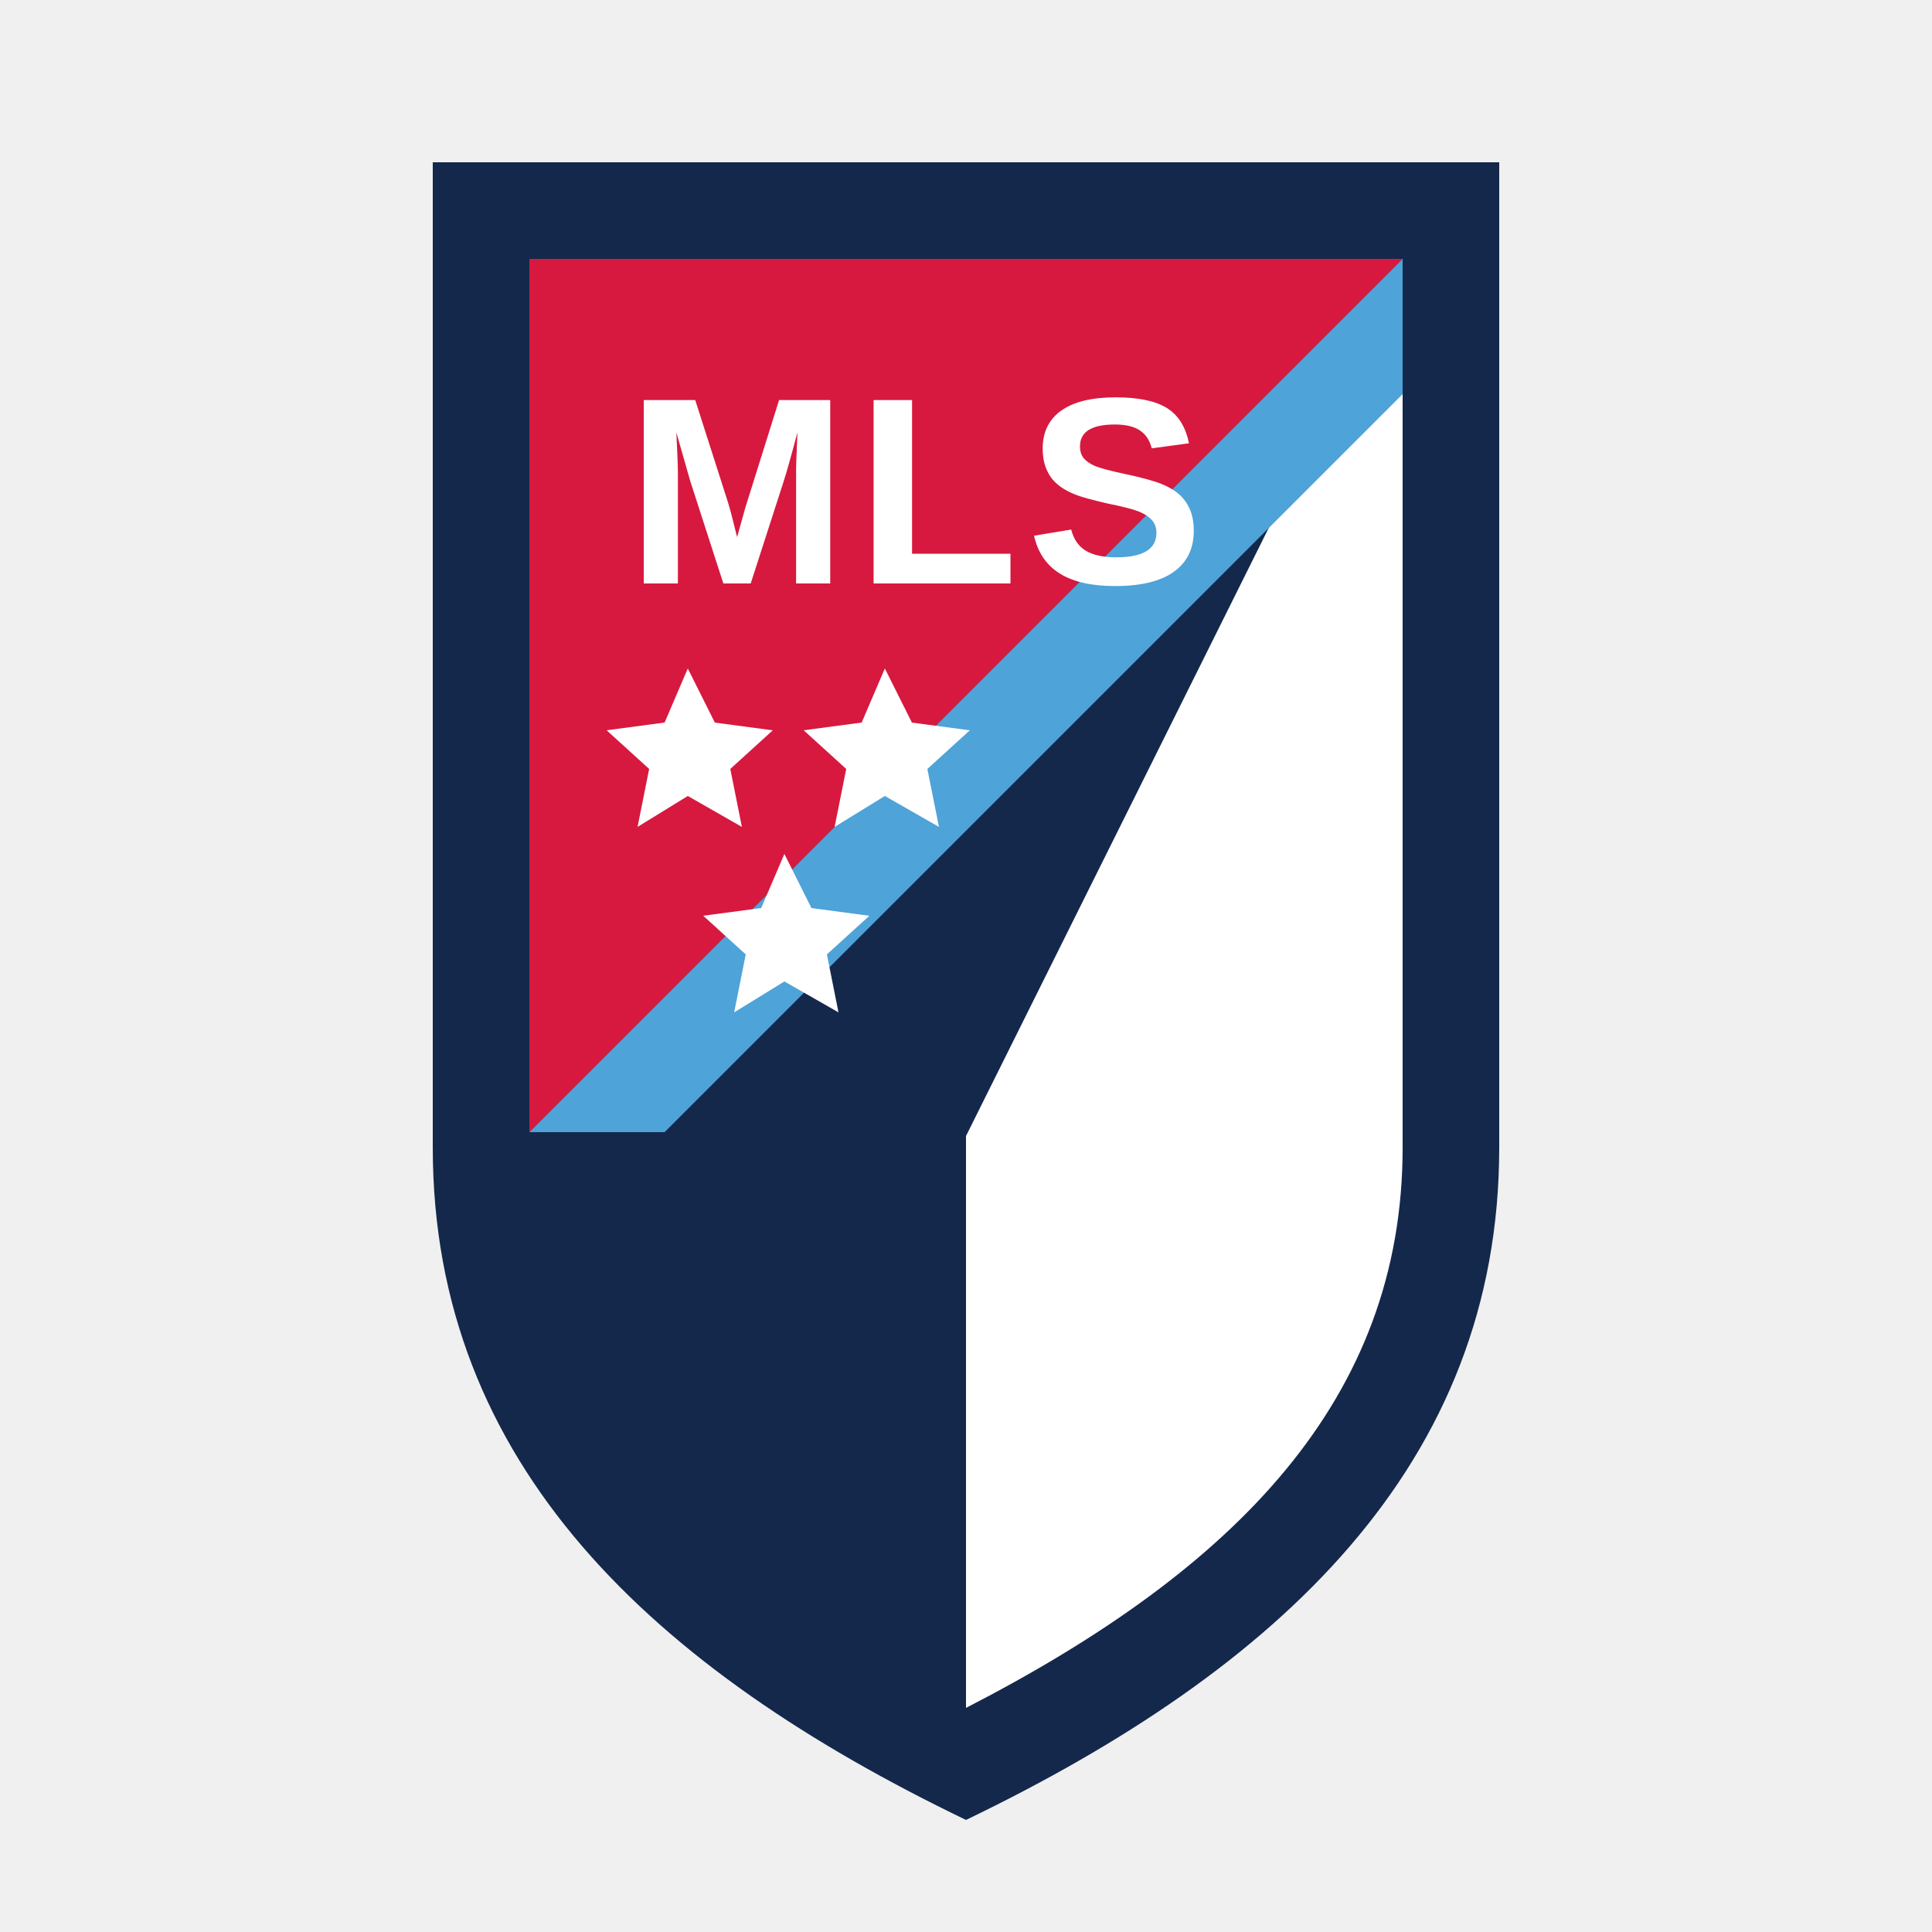
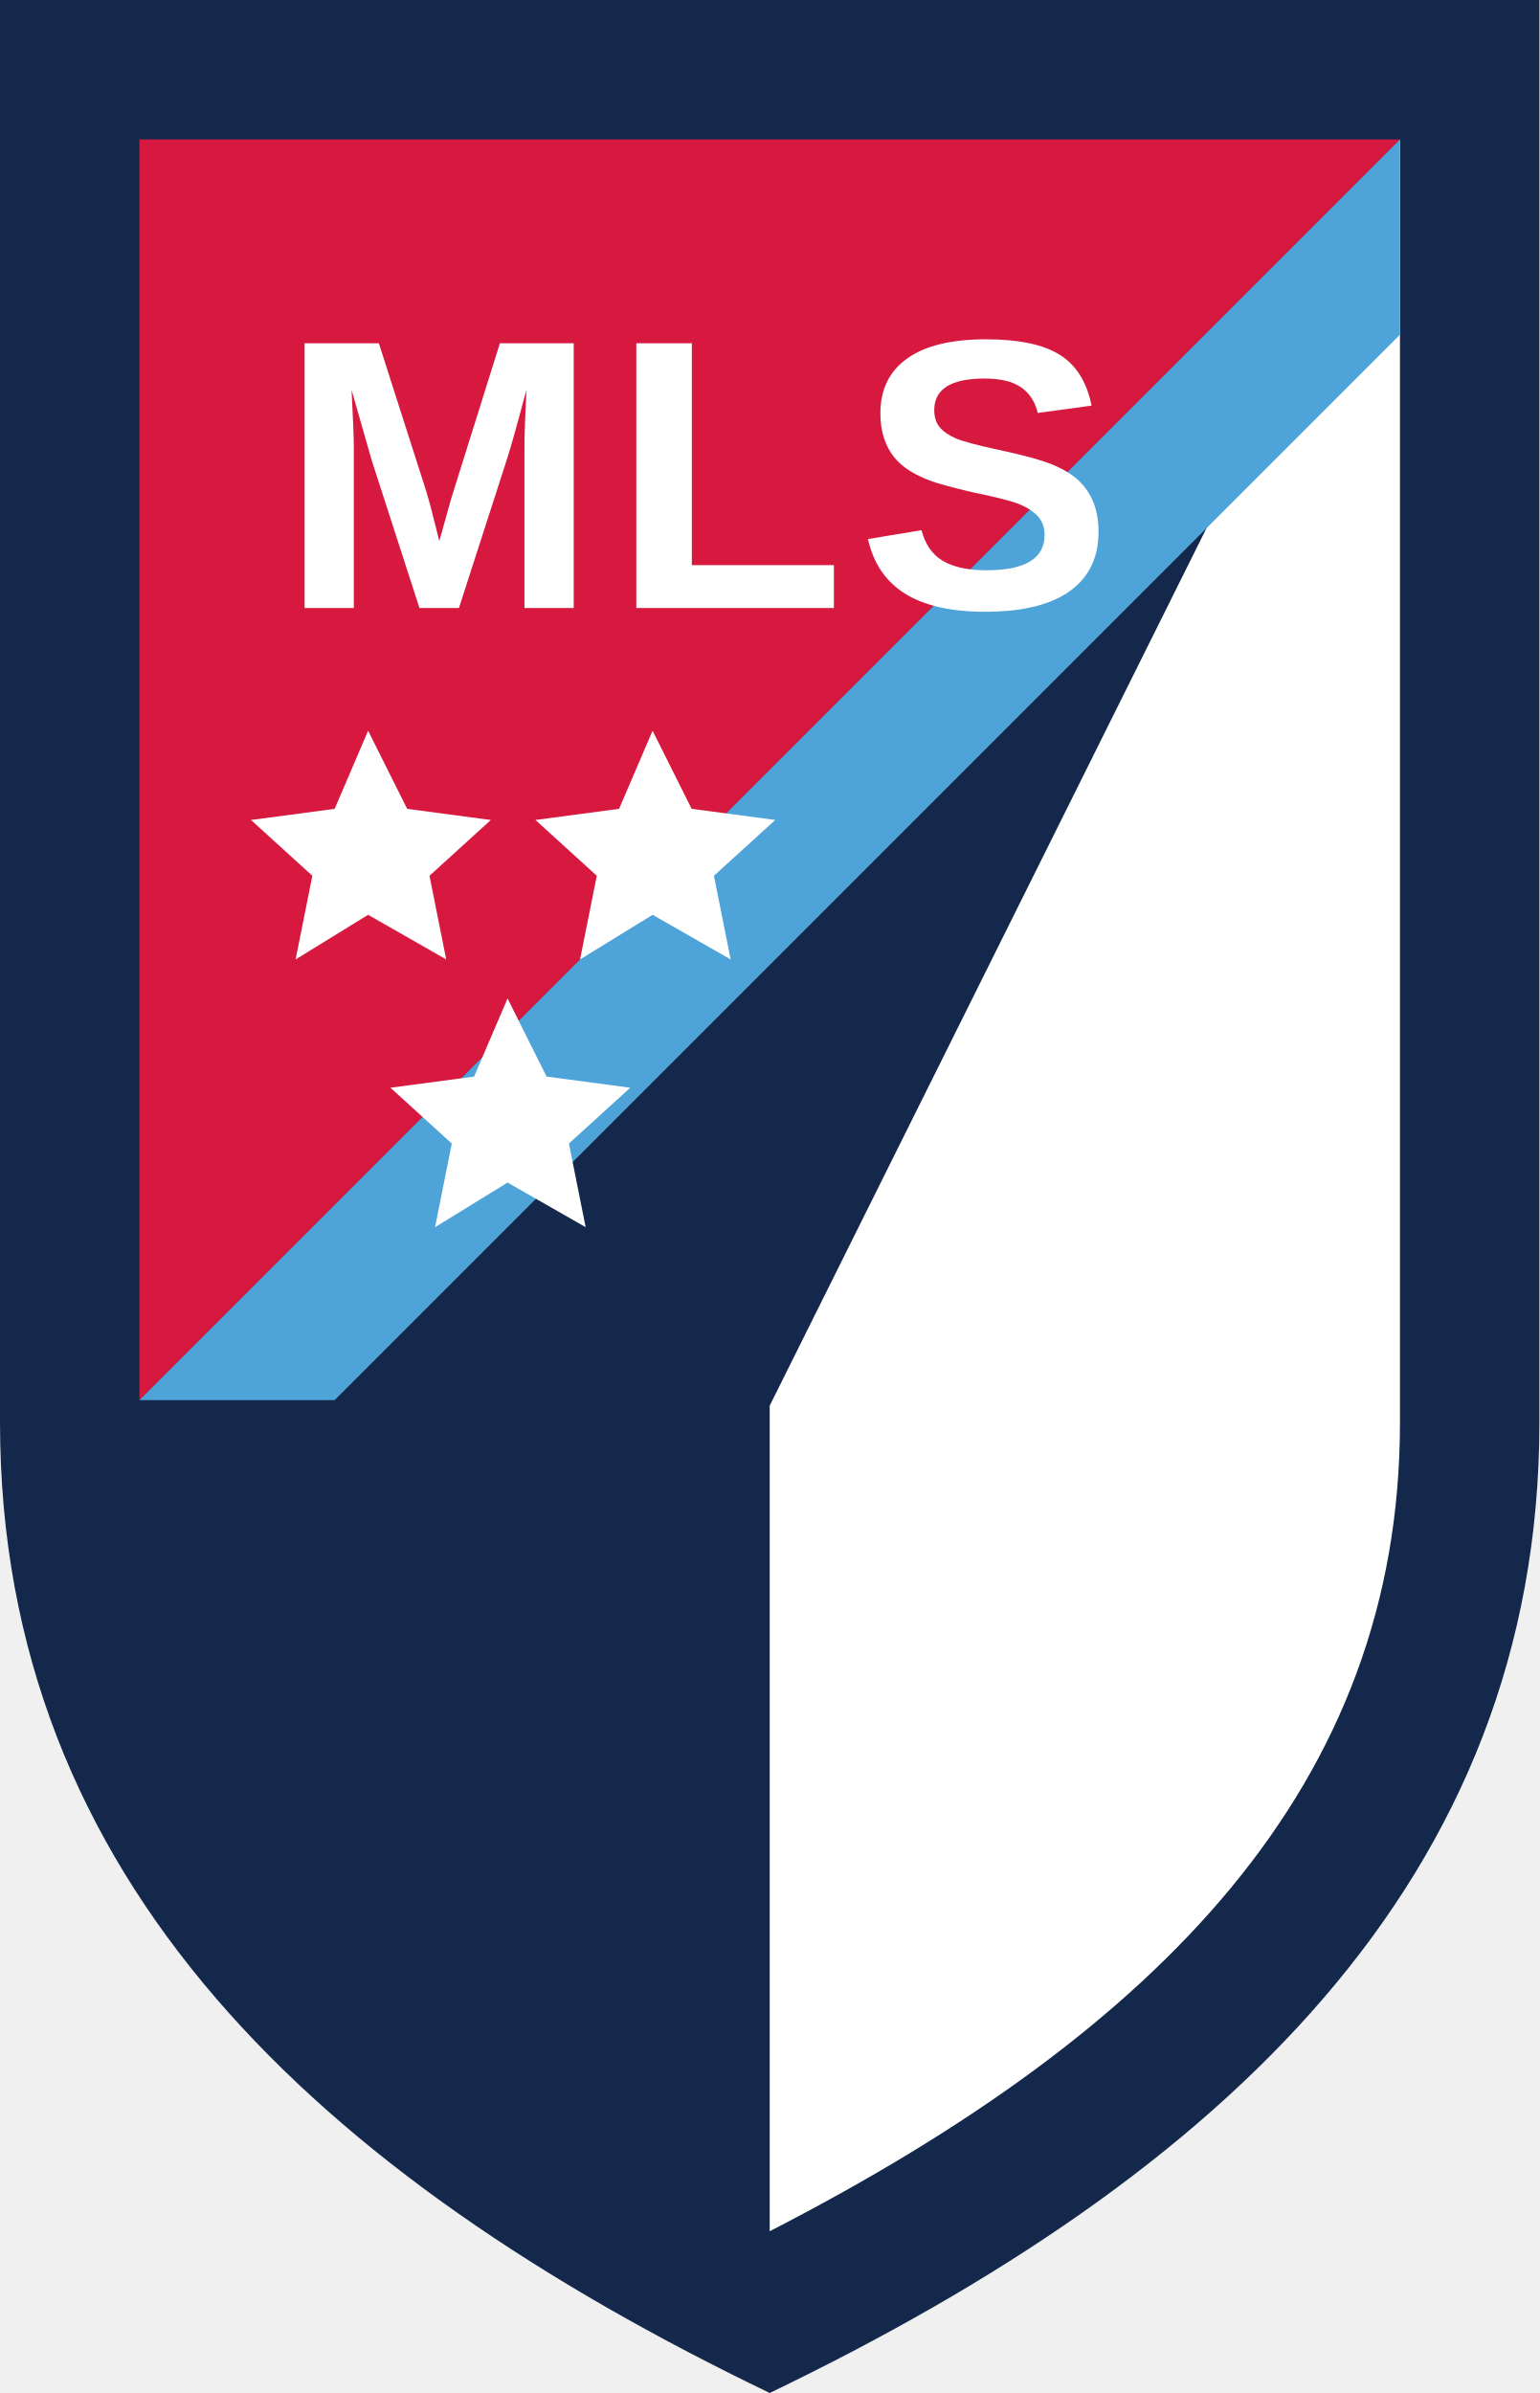
- <svg xmlns="http://www.w3.org/2000/svg" viewBox="0 0 500 500" role="img" aria-label="MLS">
+ <svg xmlns="http://www.w3.org/2000/svg" viewBox="112 42 276 429" role="img" aria-label="MLS">
  <path fill="#fff" d="M112 42h276v255c0 82-57 135-138 174C169 432 112 379 112 297z" />
  <path fill="#14284b" d="M112 42h276v255c0 82-57 135-138 174C169 432 112 379 112 297z" />
  <path fill="#d7193f" d="M137 67h226L137 293z" />
  <path fill="#fff" d="M363 67v230c0 65-43 109-113 145V294z" />
  <path fill="#4ea3d8" d="M363 67 137 293h35L363 102z" />
  <text x="162" y="151" fill="#fff" font-family="Arial,sans-serif" font-size="69" font-weight="800" letter-spacing="2">MLS</text>
  <g fill="#fff">
    <path d="m178 173 7 14 15 2-11 10 3 15-14-8-13 8 3-15-11-10 15-2z" />
    <path d="m229 173 7 14 15 2-11 10 3 15-14-8-13 8 3-15-11-10 15-2z" />
    <path d="m203 221 7 14 15 2-11 10 3 15-14-8-13 8 3-15-11-10 15-2z" />
  </g>
</svg>
